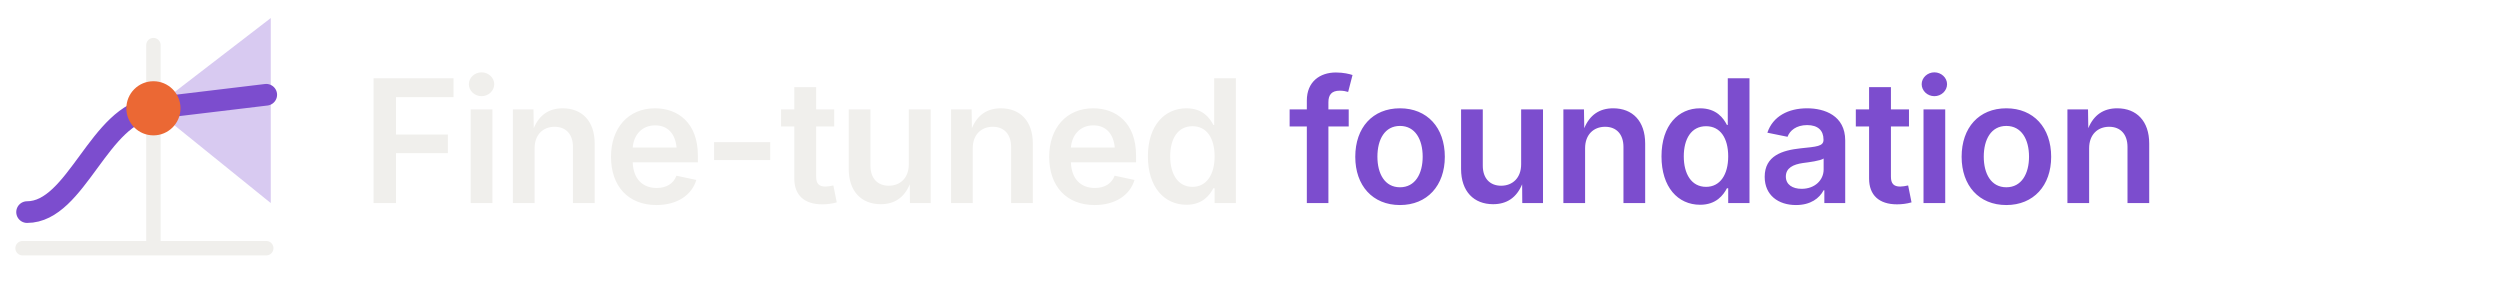
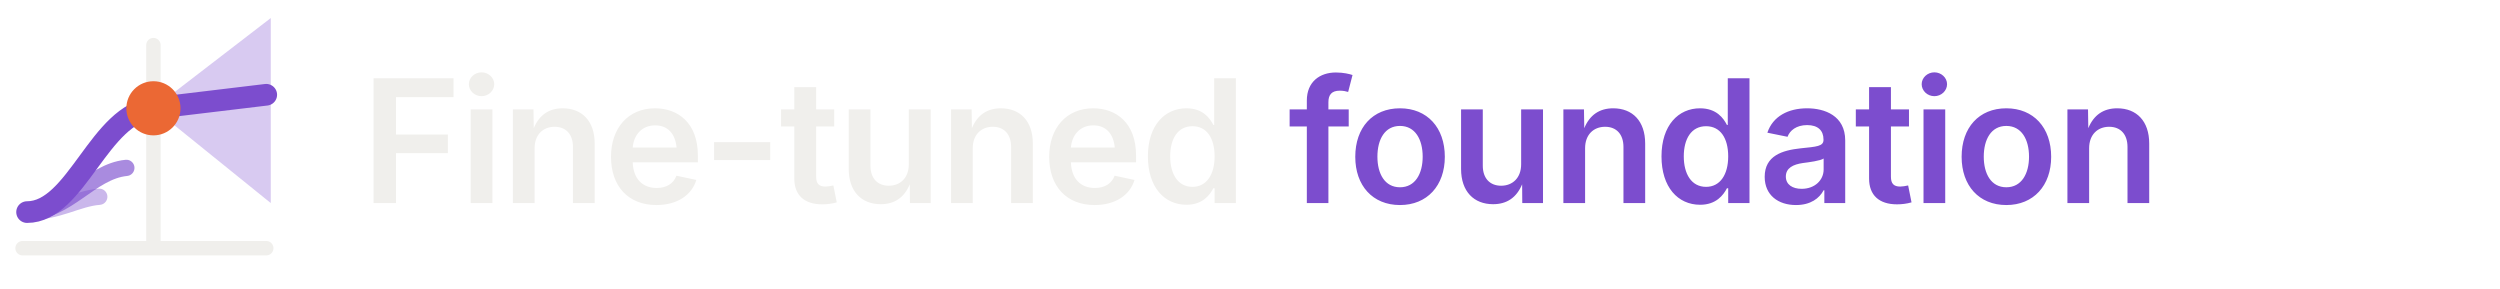
<svg xmlns="http://www.w3.org/2000/svg" viewBox="0 0 277 32" role="img">
  <path d="M17 12L30 2V22.5Z" fill="#7c4dce" fill-opacity="0.3" />
  <path d="M17 12L29.5 10.5" fill="none" stroke="#7c4dce" stroke-width="2.4" stroke-linecap="round" />
  <path stroke="#f0efec" d="M2.5 27.5H29.5M17 5V27.5" fill="none" stroke-width="1.6" stroke-linecap="round" />
+   <path d="M3 23.5C6.5 23.5 8.5 22 11 21.8" fill="none" stroke="#7c4dce" stroke-opacity="0.4" stroke-width="1.8" stroke-linecap="round" />
+   <path d="M3 23.5C7.5 23.5 10 19 14 18.6" fill="none" stroke="#7c4dce" stroke-opacity="0.65" stroke-width="1.8" stroke-linecap="round" />
  <path d="M3 23.5C8.5 23.5 11 12.5 17 12" fill="none" stroke="#7c4dce" stroke-width="2.4" stroke-linecap="round" />
  <circle cx="17" cy="12" r="3" fill="#eb6834" />
  <text x="40" y="22.5" fill="#f0efec" font-family="Inter, 'Helvetica Neue', Helvetica, Arial, sans-serif" font-size="19" font-weight="600" letter-spacing="-0.3" textLength="233" lengthAdjust="spacingAndGlyphs">Fine-tuned <tspan fill="#7c4dce">foundation</tspan>
  </text>
</svg>
